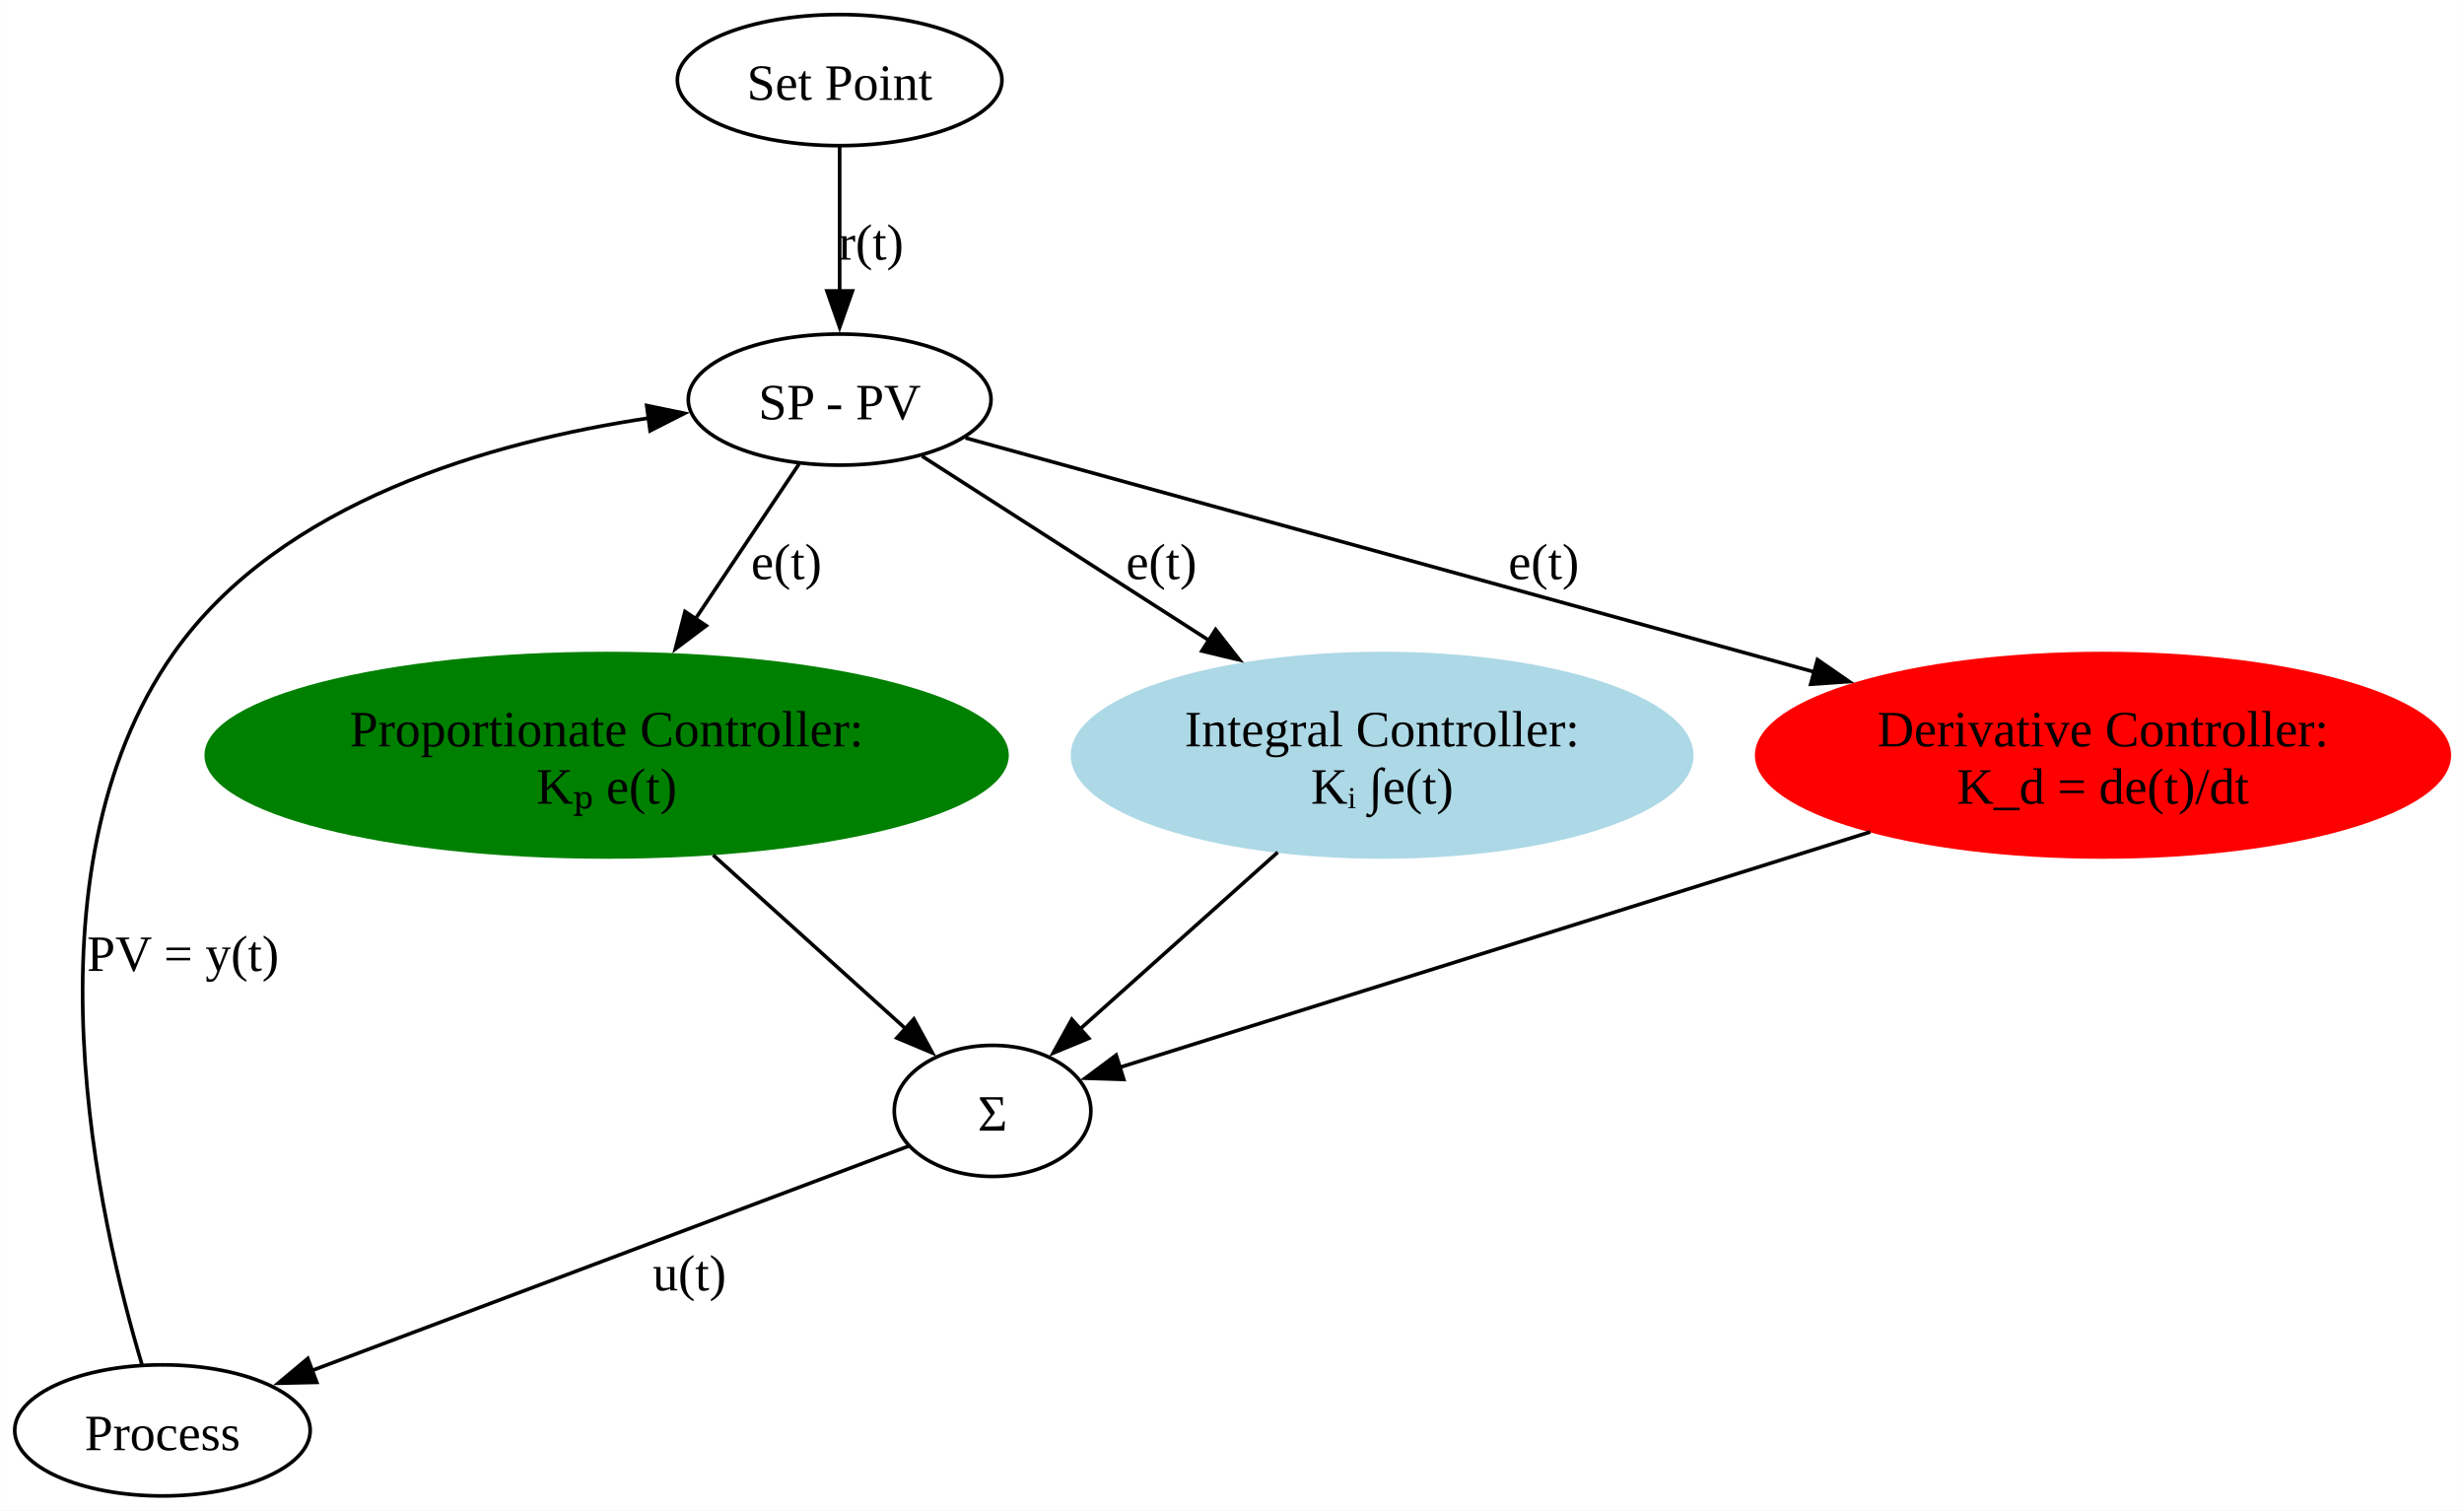
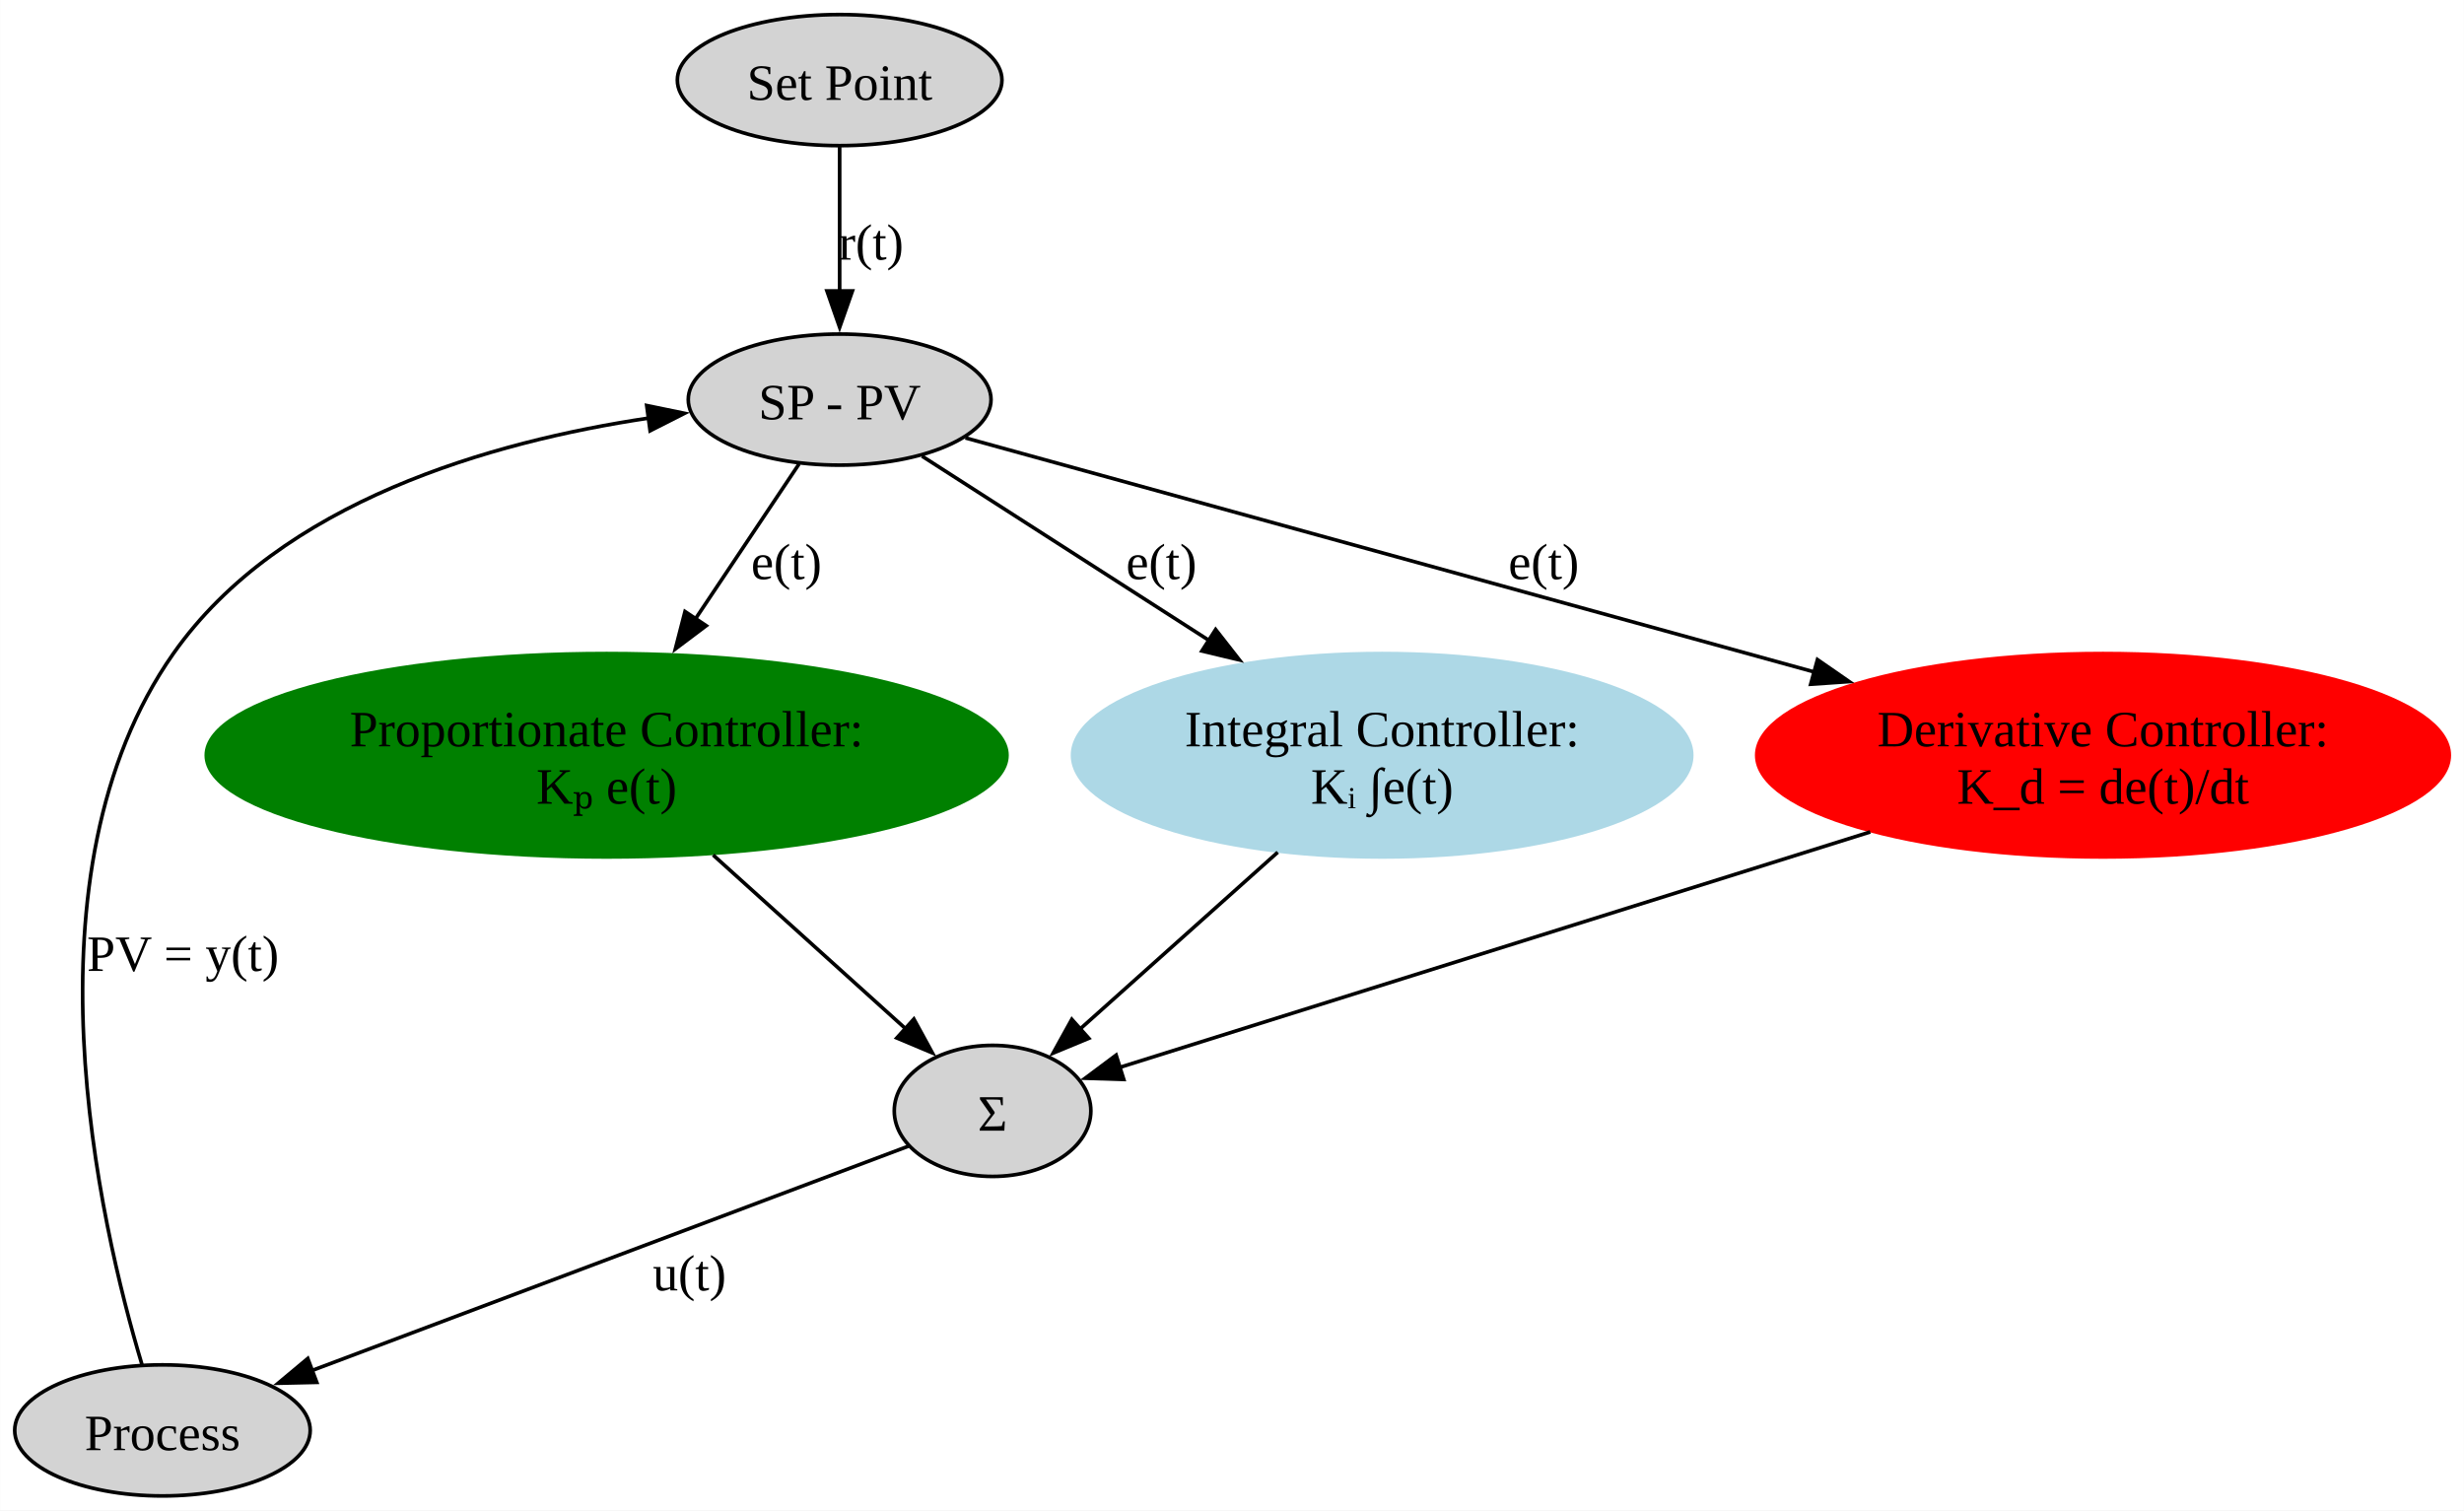
<svg xmlns="http://www.w3.org/2000/svg" width="677pt" height="415pt" viewBox="0.00 0.00 676.69 414.86">
  <g id="graph0" class="graph" transform="scale(1 1) rotate(0) translate(4 410.86)">
    <polygon fill="white" stroke="none" points="-4,4 -4,-410.86 672.69,-410.86 672.69,4 -4,4" />
    <g id="node1" class="node">
-       <ellipse fill="none" stroke="black" cx="226.58" cy="-388.86" rx="44.58" ry="18" />
+       <ellipse fill="lightgrey" stroke="black" cx="226.58" cy="-388.86" rx="44.58" ry="18" />
      <text text-anchor="middle" x="226.58" y="-383.44" font-family="Times New Roman,serif" font-size="14.00">Set Point</text>
    </g>
    <g id="node3" class="node">
-       <ellipse fill="none" stroke="black" cx="226.58" cy="-301.11" rx="41.58" ry="18" />
+       <ellipse fill="lightgrey" stroke="black" cx="226.58" cy="-301.11" rx="41.58" ry="18" />
      <text text-anchor="middle" x="226.58" y="-295.69" font-family="Times New Roman,serif" font-size="14.00">SP - PV</text>
    </g>
    <g id="edge1" class="edge">
      <path fill="none" stroke="black" d="M226.58,-370.51C226.58,-359.12 226.58,-343.95 226.58,-330.79" />
      <polygon fill="black" stroke="black" points="230.09,-330.95 226.58,-320.95 223.09,-330.95 230.09,-330.95" />
      <text text-anchor="middle" x="235.21" y="-339.56" font-family="Times New Roman,serif" font-size="14.00">r(t)</text>
    </g>
    <g id="node2" class="node">
-       <ellipse fill="none" stroke="black" cx="40.58" cy="-18" rx="40.58" ry="18" />
+       <ellipse fill="lightgrey" stroke="black" cx="40.58" cy="-18" rx="40.58" ry="18" />
      <text text-anchor="middle" x="40.58" y="-12.57" font-family="Times New Roman,serif" font-size="14.00">Process</text>
    </g>
    <g id="edge2" class="edge">
      <path fill="none" stroke="black" d="M34.95,-36.09C23.31,-74.87 1.07,-170.88 43.58,-231.36 73,-273.2 131.19,-289.6 174.09,-296.02" />
      <polygon fill="black" stroke="black" points="173.59,-299.48 183.97,-297.34 174.52,-292.55 173.59,-299.48" />
      <text text-anchor="middle" x="46.21" y="-144.2" font-family="Times New Roman,serif" font-size="14.00">PV = y(t)</text>
    </g>
    <g id="node4" class="node">
      <ellipse fill="green" stroke="green" cx="162.58" cy="-203.43" rx="109.96" ry="27.93" />
      <text text-anchor="middle" x="162.58" y="-205.88" font-family="Times New Roman,serif" font-size="14.00">Proportionate Controller:</text>
      <text text-anchor="middle" x="162.58" y="-190.13" font-family="Times New Roman,serif" font-size="14.00">Kₚ e(t)</text>
    </g>
    <g id="edge3" class="edge">
      <path fill="none" stroke="black" d="M215.44,-283.45C207.56,-271.67 196.71,-255.44 186.88,-240.75" />
      <polygon fill="black" stroke="black" points="189.93,-239.01 181.46,-232.64 184.11,-242.9 189.93,-239.01" />
      <text text-anchor="middle" x="211.96" y="-251.81" font-family="Times New Roman,serif" font-size="14.00">e(t)</text>
    </g>
    <g id="node5" class="node">
      <ellipse fill="lightblue" stroke="lightblue" cx="375.58" cy="-203.43" rx="85.03" ry="27.93" />
      <text text-anchor="middle" x="375.58" y="-205.88" font-family="Times New Roman,serif" font-size="14.00">Integral Controller:</text>
      <text text-anchor="middle" x="375.58" y="-190.13" font-family="Times New Roman,serif" font-size="14.00">Kᵢ ∫e(t)</text>
    </g>
    <g id="edge4" class="edge">
      <path fill="none" stroke="black" d="M249.21,-285.58C270.1,-272.17 301.77,-251.83 328.19,-234.87" />
      <polygon fill="black" stroke="black" points="329.85,-237.96 336.38,-229.61 326.07,-232.07 329.85,-237.96" />
      <text text-anchor="middle" x="314.96" y="-251.81" font-family="Times New Roman,serif" font-size="14.00">e(t)</text>
    </g>
    <g id="node6" class="node">
      <ellipse fill="red" stroke="red" cx="573.58" cy="-203.43" rx="95.11" ry="27.93" />
      <text text-anchor="middle" x="573.58" y="-205.88" font-family="Times New Roman,serif" font-size="14.00">Derivative Controller:</text>
      <text text-anchor="middle" x="573.58" y="-190.13" font-family="Times New Roman,serif" font-size="14.00">K_d = de(t)/dt</text>
    </g>
    <g id="edge5" class="edge">
      <path fill="none" stroke="black" d="M261.13,-290.59C315.1,-275.71 420.84,-246.55 494.28,-226.3" />
      <polygon fill="black" stroke="black" points="495.15,-229.69 503.86,-223.66 493.29,-222.94 495.15,-229.69" />
      <text text-anchor="middle" x="419.96" y="-251.81" font-family="Times New Roman,serif" font-size="14.00">e(t)</text>
    </g>
    <g id="node7" class="node">
-       <ellipse fill="none" stroke="black" cx="268.58" cy="-105.75" rx="27" ry="18" />
+       <ellipse fill="lightgrey" stroke="black" cx="268.58" cy="-105.75" rx="27" ry="18" />
      <text text-anchor="middle" x="268.58" y="-100.33" font-family="Times New Roman,serif" font-size="14.00">Σ</text>
    </g>
    <g id="edge6" class="edge">
      <path fill="none" stroke="black" d="M191.83,-176.03C208.58,-160.91 229.33,-142.19 245.03,-128.02" />
      <polygon fill="black" stroke="black" points="246.97,-130.98 252.05,-121.68 242.28,-125.78 246.97,-130.98" />
    </g>
    <g id="edge7" class="edge">
      <path fill="none" stroke="black" d="M346.91,-176.79C329.88,-161.56 308.55,-142.48 292.44,-128.08" />
      <polygon fill="black" stroke="black" points="295.01,-125.69 285.22,-121.63 290.35,-130.9 295.01,-125.69" />
    </g>
    <g id="edge8" class="edge">
      <path fill="none" stroke="black" d="M509.65,-182.37C446.93,-162.7 353.63,-133.43 303.49,-117.7" />
      <polygon fill="black" stroke="black" points="304.62,-114.39 294.03,-114.73 302.52,-121.07 304.62,-114.39" />
    </g>
    <g id="edge9" class="edge">
      <path fill="none" stroke="black" d="M245.47,-96.06C207.03,-81.6 129.46,-52.43 81.57,-34.42" />
      <polygon fill="black" stroke="black" points="82.96,-31.2 72.37,-30.96 80.5,-37.75 82.96,-31.2" />
      <text text-anchor="middle" x="185.33" y="-56.45" font-family="Times New Roman,serif" font-size="14.00">u(t)</text>
    </g>
  </g>
</svg>
